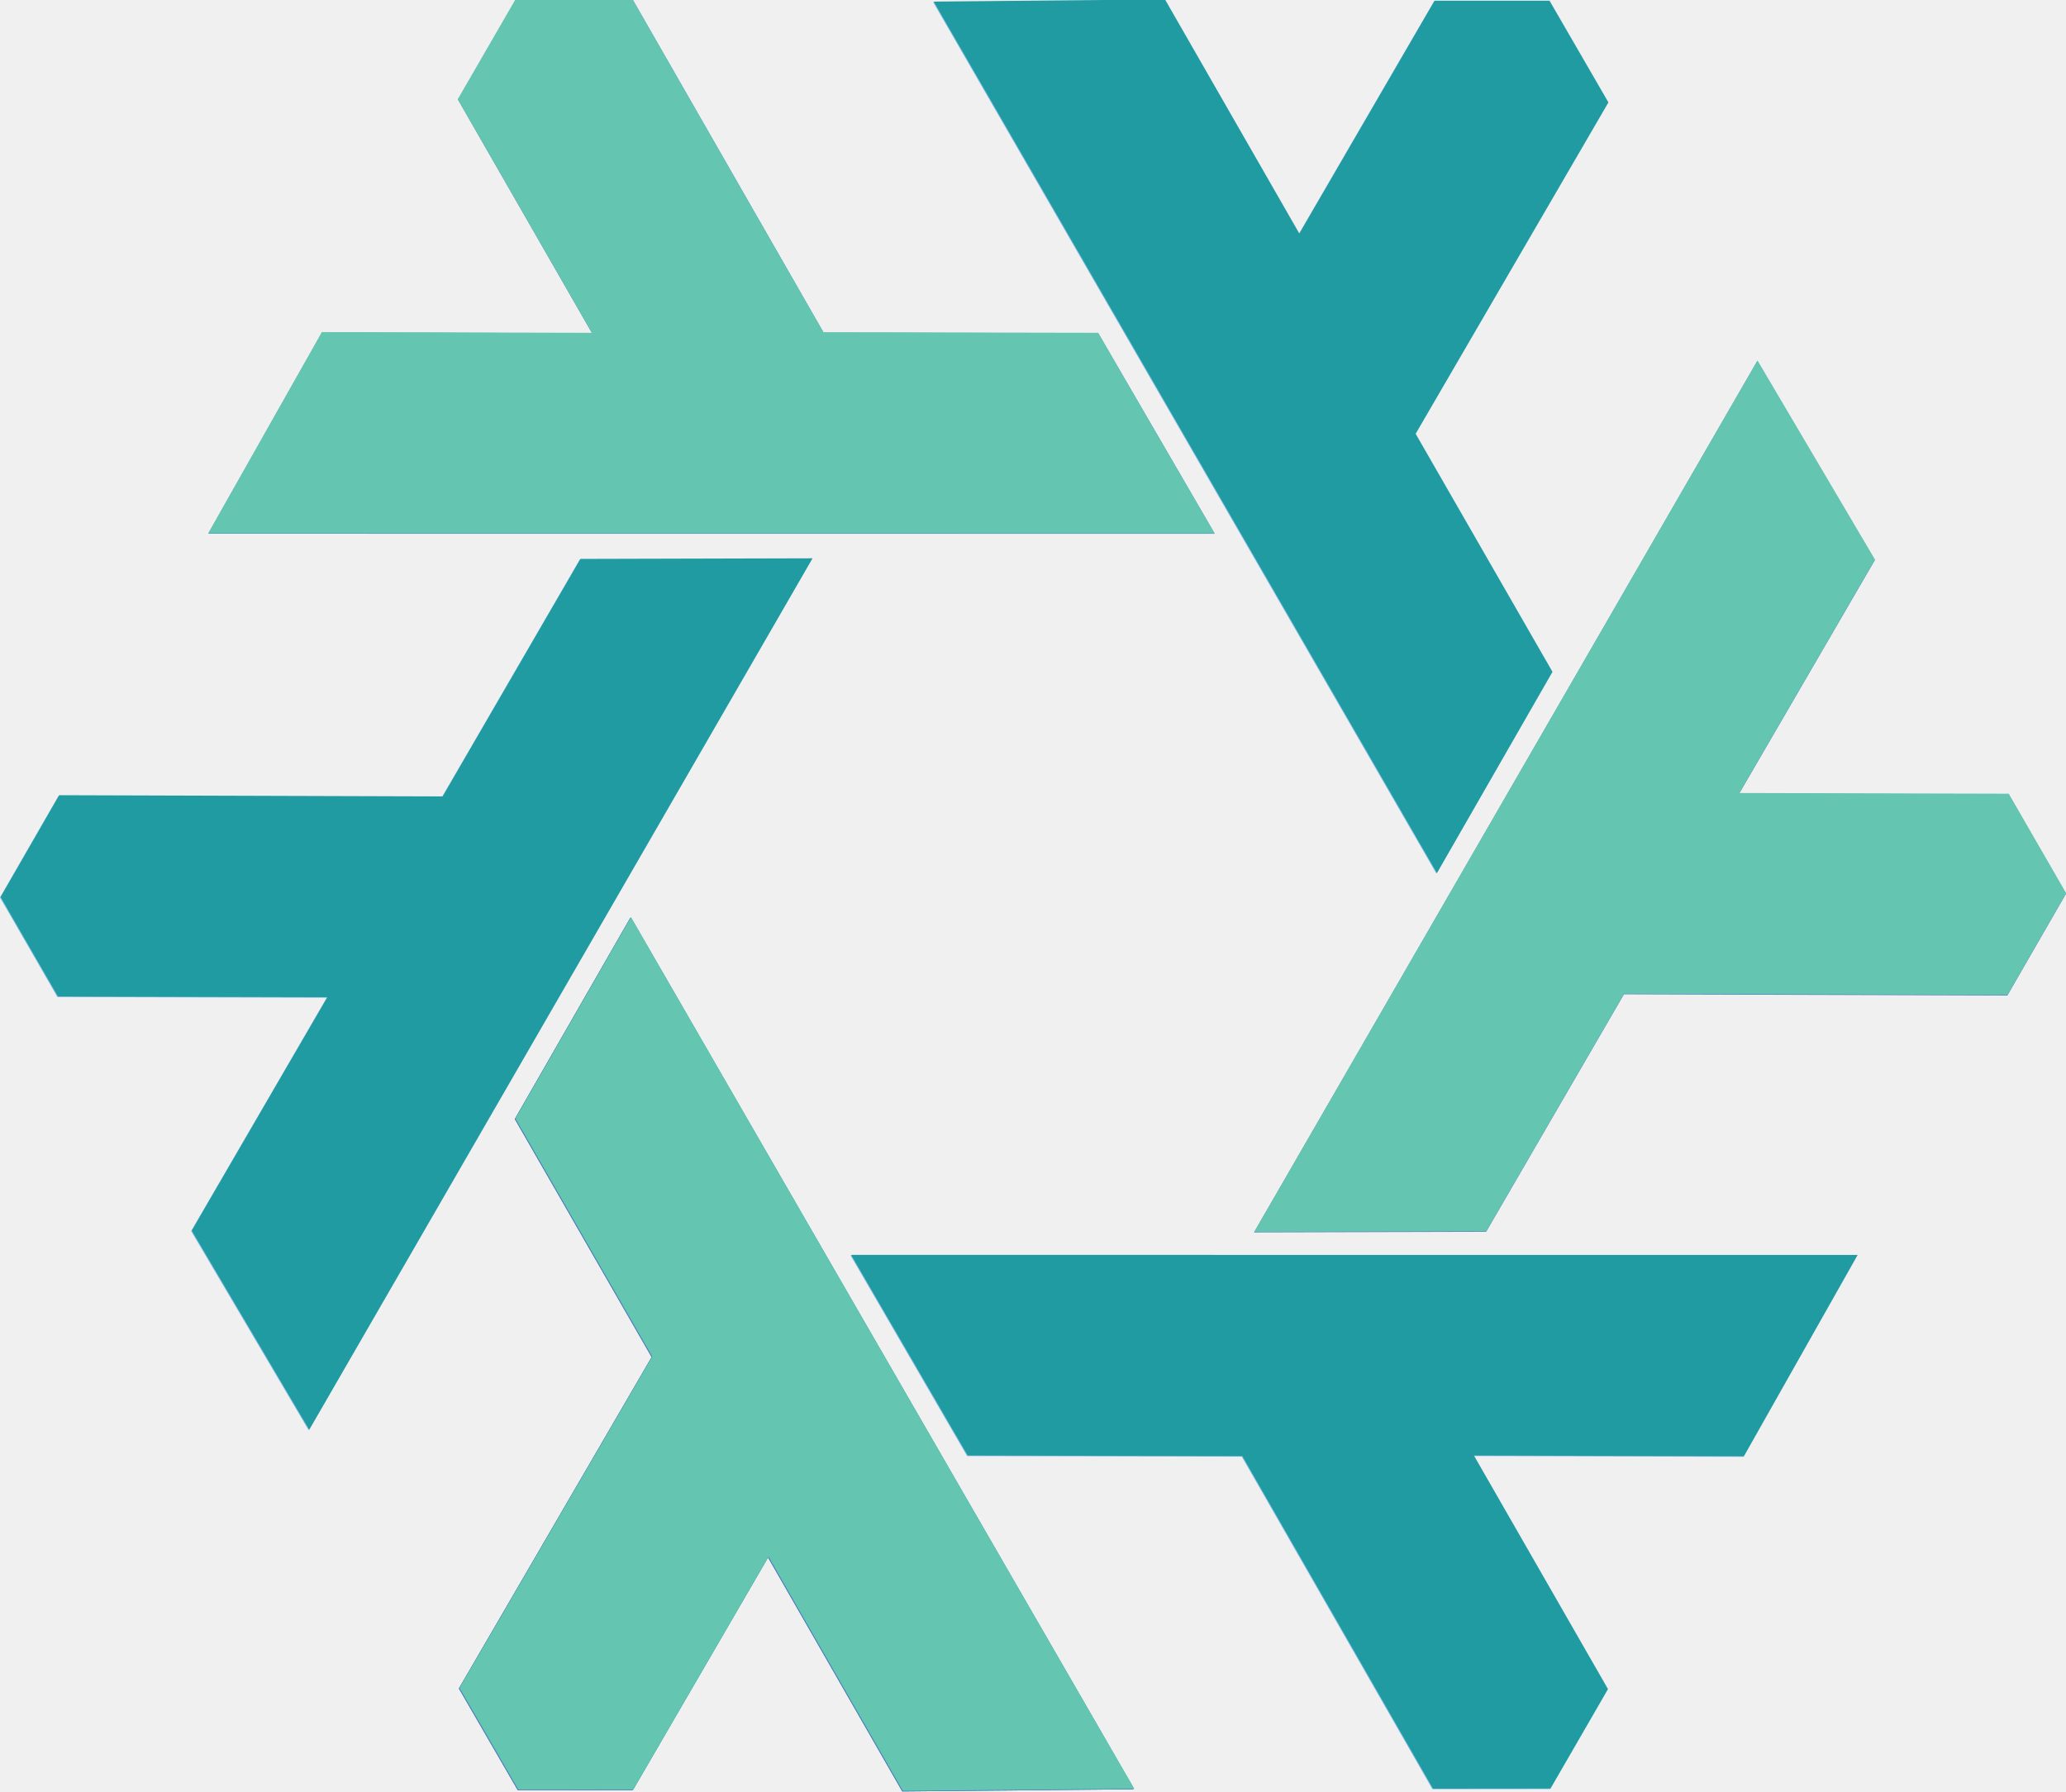
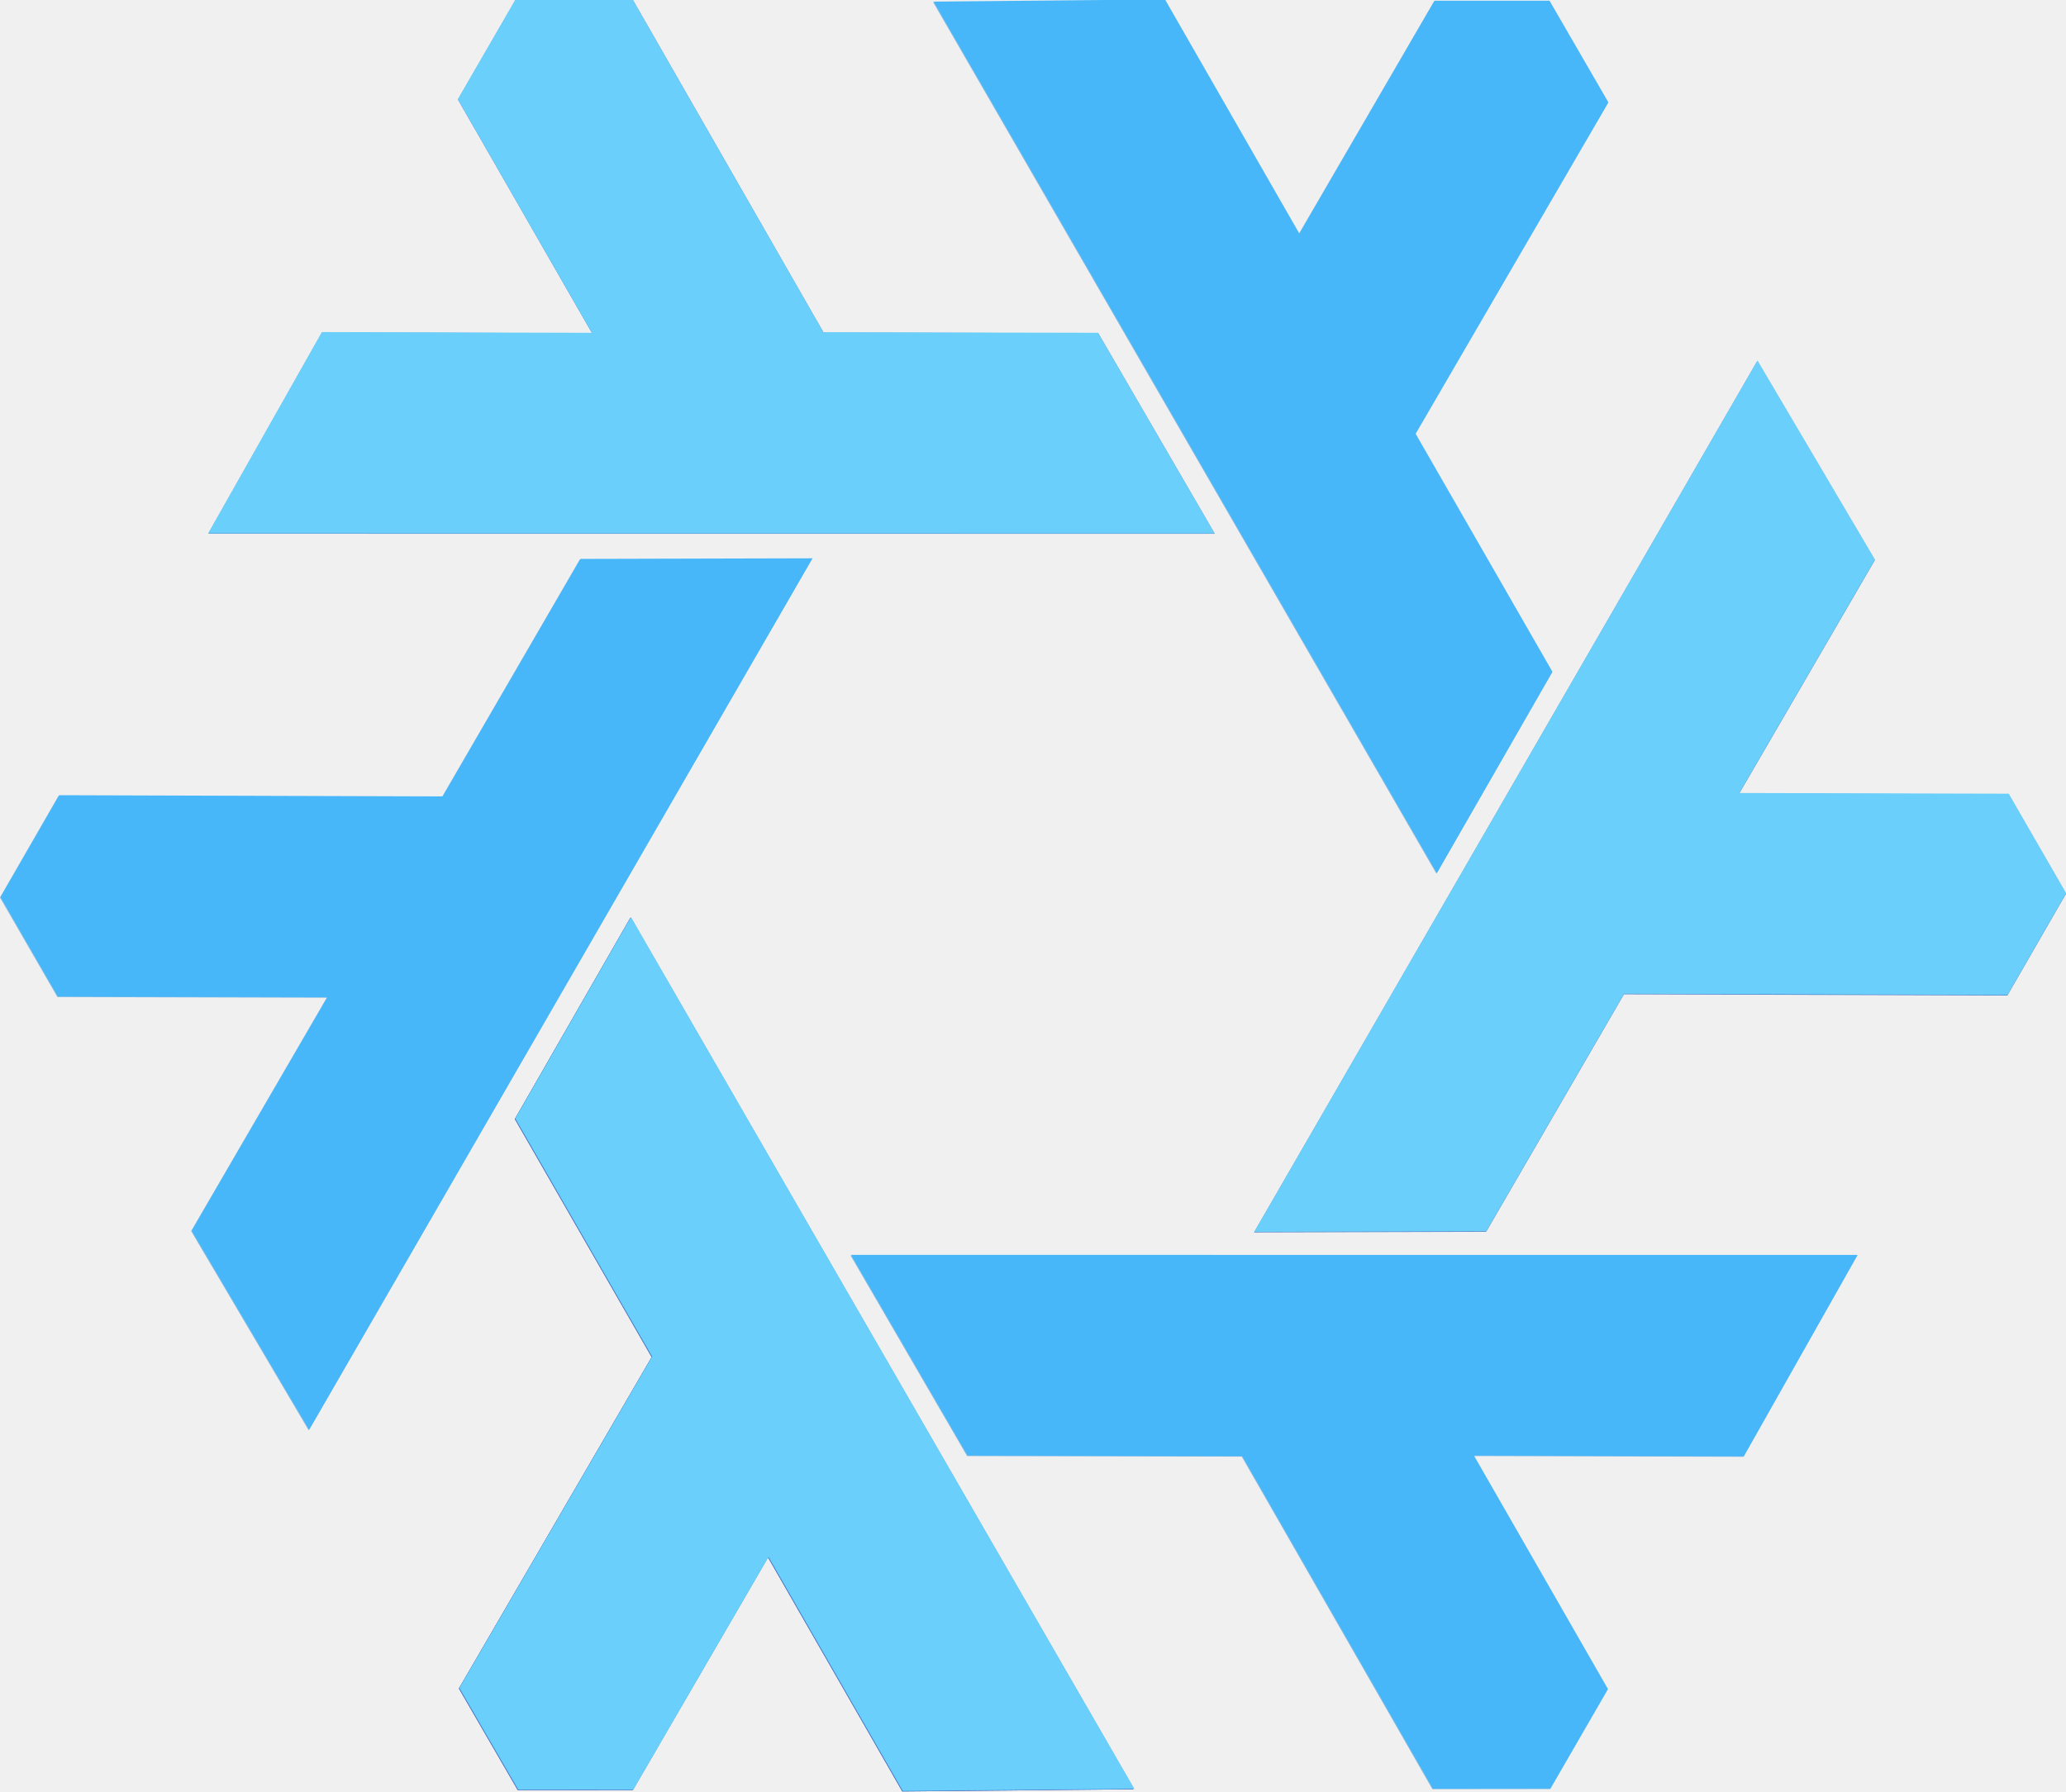
<svg xmlns="http://www.w3.org/2000/svg" xmlns:xlink="http://www.w3.org/1999/xlink" width="141.592mm" height="122.806mm" viewBox="0 0 501.704 435.14" id="svg2" version="1.1">
  <defs id="defs4">
    <linearGradient id="linearGradient5562">
-       <stop style="stop-color:#209BA2&#10;;stop-opacity:1" offset="0" id="stop5564" />
-       <stop id="stop5566" offset="0.243" style="stop-color:#209BA2&#10;;stop-opacity:1" />
-       <stop style="stop-color:#209BA2&#10;;stop-opacity:1" offset="1" id="stop5568" />
+       <stop style="stop-color:#48B7FA&#10;;stop-opacity:1" offset="0" id="stop5564" />
+       <stop id="stop5566" offset="0.243" style="stop-color:#48B7FA&#10;;stop-opacity:1" />
+       <stop style="stop-color:#48B7FA&#10;;stop-opacity:1" offset="1" id="stop5568" />
    </linearGradient>
    <linearGradient id="linearGradient5053">
-       <stop style="stop-color:#64C5B1&#10;;stop-opacity:1" offset="0" id="stop5055" />
-       <stop id="stop5057" offset="0.232" style="stop-color:#64C5B1&#10;;stop-opacity:1" />
-       <stop style="stop-color:#64C5B1&#10;;stop-opacity:1" offset="1" id="stop5059" />
+       <stop style="stop-color:#6ACFFA&#10;;stop-opacity:1" offset="0" id="stop5055" />
+       <stop id="stop5057" offset="0.232" style="stop-color:#6ACFFA&#10;;stop-opacity:1" />
+       <stop style="stop-color:#6ACFFA&#10;;stop-opacity:1" offset="1" id="stop5059" />
    </linearGradient>
    <linearGradient id="linearGradient5960">
      <stop id="stop5962" offset="0" style="stop-color:#637ddf;stop-opacity:1" />
      <stop style="stop-color:#649afa;stop-opacity:1" offset="0.232" id="stop5964" />
      <stop id="stop5966" offset="1" style="stop-color:#719efa;stop-opacity:1" />
    </linearGradient>
    <linearGradient id="linearGradient5867">
      <stop style="stop-color:#7363df;stop-opacity:1" offset="0" id="stop5869" />
      <stop id="stop5871" offset="0.232" style="stop-color:#6478fa;stop-opacity:1" />
      <stop style="stop-color:#719efa;stop-opacity:1" offset="1" id="stop5873" />
    </linearGradient>
    <linearGradient y2="515.971" x2="282.261" y1="338.624" x1="213.956" gradientTransform="translate(983.3608,601.3889)" gradientUnits="userSpaceOnUse" id="linearGradient5855" xlink:href="#linearGradient5960" />
    <linearGradient y2="515.971" x2="282.261" y1="338.624" x1="213.956" gradientTransform="translate(-197.7517,-337.1451)" gradientUnits="userSpaceOnUse" id="linearGradient5855-8" xlink:href="#linearGradient5867" />
    <linearGradient y2="247.582" x2="-702.753" y1="102.747" x1="-775.208" gradientTransform="translate(983.3608,601.3889)" gradientUnits="userSpaceOnUse" id="linearGradient4544" xlink:href="#linearGradient5960" />
    <clipPath id="clipPath4501" clipPathUnits="userSpaceOnUse">
      <circle r="241.066" cy="686.095" cx="335.14" id="circle4503" style="color:#000000;clip-rule:nonzero;display:inline;overflow:visible;visibility:visible;opacity:1;isolation:auto;mix-blend-mode:normal;color-interpolation:sRGB;color-interpolation-filters:linearRGB;solid-color:#000000;solid-opacity:1;fill:#adadad;fill-opacity:1;fill-rule:evenodd;stroke:none;stroke-width:3;stroke-linecap:butt;stroke-linejoin:round;stroke-miterlimit:4;stroke-dasharray:none;stroke-dashoffset:0;stroke-opacity:1;marker:none;color-rendering:auto;image-rendering:auto;shape-rendering:auto;text-rendering:auto;enable-background:accumulate" />
    </clipPath>
    <clipPath id="clipPath5410" clipPathUnits="userSpaceOnUse">
      <circle r="241.137" cy="340.99" cx="335.981" id="circle5412" style="color:#000000;clip-rule:nonzero;display:inline;overflow:visible;visibility:visible;opacity:1;isolation:auto;mix-blend-mode:normal;color-interpolation:sRGB;color-interpolation-filters:linearRGB;solid-color:#000000;solid-opacity:1;fill:#ffffff;fill-opacity:1;fill-rule:evenodd;stroke:none;stroke-width:3;stroke-linecap:butt;stroke-linejoin:round;stroke-miterlimit:4;stroke-dasharray:none;stroke-dashoffset:0;stroke-opacity:1;marker:none;color-rendering:auto;image-rendering:auto;shape-rendering:auto;text-rendering:auto;enable-background:accumulate" />
    </clipPath>
    <linearGradient xlink:href="#linearGradient5053" id="linearGradient5137" gradientUnits="userSpaceOnUse" gradientTransform="translate(864.5506,-2197.497)" x1="-584.199" y1="782.336" x2="-496.297" y2="937.714" />
    <linearGradient xlink:href="#linearGradient5053" id="linearGradient5147" gradientUnits="userSpaceOnUse" gradientTransform="translate(864.5506,-2197.497)" x1="-584.199" y1="782.336" x2="-496.297" y2="937.714" />
    <linearGradient xlink:href="#linearGradient5562" id="linearGradient5162" gradientUnits="userSpaceOnUse" gradientTransform="translate(70.50506,-1761.308)" x1="200.597" y1="351.411" x2="290.087" y2="506.188" />
    <linearGradient xlink:href="#linearGradient5562" id="linearGradient5172" gradientUnits="userSpaceOnUse" gradientTransform="translate(70.50506,-1761.308)" x1="200.597" y1="351.411" x2="290.087" y2="506.188" />
    <linearGradient xlink:href="#linearGradient5562" id="linearGradient5182" gradientUnits="userSpaceOnUse" gradientTransform="translate(70.50506,-1761.308)" x1="200.597" y1="351.411" x2="290.087" y2="506.188" />
    <linearGradient y2="506.188" x2="290.087" y1="351.411" x1="200.597" gradientTransform="translate(70.50506,-1761.308)" gradientUnits="userSpaceOnUse" id="linearGradient5201" xlink:href="#linearGradient5562" />
    <linearGradient y2="937.714" x2="-496.297" y1="782.336" x1="-584.199" gradientTransform="translate(864.5506,-2197.497)" gradientUnits="userSpaceOnUse" id="linearGradient5205" xlink:href="#linearGradient5053" />
    <linearGradient xlink:href="#linearGradient5562" id="linearGradient4328" gradientUnits="userSpaceOnUse" gradientTransform="translate(70.65034,-1055.151)" x1="200.597" y1="351.411" x2="290.087" y2="506.188" />
    <linearGradient xlink:href="#linearGradient5053" id="linearGradient4330" gradientUnits="userSpaceOnUse" gradientTransform="translate(864.6959,-1491.341)" x1="-584.199" y1="782.336" x2="-496.297" y2="937.714" />
  </defs>
  <g id="layer7" style="display:none" transform="translate(-23.75651,-24.84972)">
    <rect transform="translate(-132.5822,958.0402)" style="color:#000000;clip-rule:nonzero;display:inline;overflow:visible;visibility:visible;opacity:1;isolation:auto;mix-blend-mode:normal;color-interpolation:sRGB;color-interpolation-filters:linearRGB;solid-color:#000000;solid-opacity:1;fill:#ffffff;fill-opacity:1;fill-rule:evenodd;stroke:none;stroke-width:3;stroke-linecap:butt;stroke-linejoin:round;stroke-miterlimit:4;stroke-dasharray:none;stroke-dashoffset:0;stroke-opacity:1;marker:none;color-rendering:auto;image-rendering:auto;shape-rendering:auto;text-rendering:auto;enable-background:accumulate" id="rect5389" width="1543.428" height="483.744" x="132.582" y="-957.778" />
  </g>
  <g id="layer6" style="display:none" transform="translate(-156.3387,933.1905)">
    <rect y="-958.028" x="132.651" height="484.304" width="550.416" id="rect5379" style="color:#000000;clip-rule:nonzero;display:inline;overflow:visible;visibility:visible;opacity:1;isolation:auto;mix-blend-mode:normal;color-interpolation:sRGB;color-interpolation-filters:linearRGB;solid-color:#000000;solid-opacity:1;fill:#5c201e;fill-opacity:1;fill-rule:evenodd;stroke:none;stroke-width:3;stroke-linecap:butt;stroke-linejoin:round;stroke-miterlimit:4;stroke-dasharray:none;stroke-dashoffset:0;stroke-opacity:1;marker:none;color-rendering:auto;image-rendering:auto;shape-rendering:auto;text-rendering:auto;enable-background:accumulate" />
    <rect style="color:#000000;clip-rule:nonzero;display:inline;overflow:visible;visibility:visible;opacity:1;isolation:auto;mix-blend-mode:normal;color-interpolation:sRGB;color-interpolation-filters:linearRGB;solid-color:#000000;solid-opacity:1;fill:#c24a46;fill-opacity:1;fill-rule:evenodd;stroke:none;stroke-width:3;stroke-linecap:butt;stroke-linejoin:round;stroke-miterlimit:4;stroke-dasharray:none;stroke-dashoffset:0;stroke-opacity:1;marker:none;color-rendering:auto;image-rendering:auto;shape-rendering:auto;text-rendering:auto;enable-background:accumulate" id="rect5372" width="501.944" height="434.304" x="156.123" y="-933.028" />
    <rect style="color:#000000;clip-rule:nonzero;display:inline;overflow:visible;visibility:visible;opacity:1;isolation:auto;mix-blend-mode:normal;color-interpolation:sRGB;color-interpolation-filters:linearRGB;solid-color:#000000;solid-opacity:1;fill:#d98d8a;fill-opacity:1;fill-rule:evenodd;stroke:none;stroke-width:3;stroke-linecap:butt;stroke-linejoin:round;stroke-miterlimit:4;stroke-dasharray:none;stroke-dashoffset:0;stroke-opacity:1;marker:none;color-rendering:auto;image-rendering:auto;shape-rendering:auto;text-rendering:auto;enable-background:accumulate" id="rect5381" width="24.94" height="24.94" x="658.028" y="-958.04" />
  </g>
  <g id="layer1" style="display:inline" transform="translate(-156.3387,933.1905)">
    <path style="color:#000000;clip-rule:nonzero;display:inline;overflow:visible;visibility:visible;opacity:1;isolation:auto;mix-blend-mode:normal;color-interpolation:sRGB;color-interpolation-filters:linearRGB;solid-color:#000000;solid-opacity:1;fill:#5277c3;fill-opacity:1;fill-rule:evenodd;stroke:none;stroke-width:3;stroke-linecap:butt;stroke-linejoin:round;stroke-miterlimit:4;stroke-dasharray:none;stroke-dashoffset:0;stroke-opacity:1;color-rendering:auto;image-rendering:auto;shape-rendering:auto;text-rendering:auto;enable-background:accumulate" d="m 309.404,-710.252 122.197,211.675 -56.157,0.527 -32.624,-56.869 -32.856,56.565 -27.902,-0.011 -14.291,-24.69 46.81,-80.49 -33.229,-57.826 z" id="path4861" />
    <path style="color:#000000;clip-rule:nonzero;display:inline;overflow:visible;visibility:visible;opacity:1;isolation:auto;mix-blend-mode:normal;color-interpolation:sRGB;color-interpolation-filters:linearRGB;solid-color:#000000;solid-opacity:1;fill:#7ebae4;fill-opacity:1;fill-rule:evenodd;stroke:none;stroke-width:3;stroke-linecap:butt;stroke-linejoin:round;stroke-miterlimit:4;stroke-dasharray:none;stroke-dashoffset:0;stroke-opacity:1;color-rendering:auto;image-rendering:auto;shape-rendering:auto;text-rendering:auto;enable-background:accumulate" d="m 353.509,-797.443 -122.218,211.663 -28.535,-48.37 32.938,-56.688 -65.415,-0.172 -13.941,-24.17 14.236,-24.721 93.112,0.294 33.464,-57.69 z" id="use4863" />
    <path style="color:#000000;clip-rule:nonzero;display:inline;overflow:visible;visibility:visible;opacity:1;isolation:auto;mix-blend-mode:normal;color-interpolation:sRGB;color-interpolation-filters:linearRGB;solid-color:#000000;solid-opacity:1;fill:#7ebae4;fill-opacity:1;fill-rule:evenodd;stroke:none;stroke-width:3;stroke-linecap:butt;stroke-linejoin:round;stroke-miterlimit:4;stroke-dasharray:none;stroke-dashoffset:0;stroke-opacity:1;color-rendering:auto;image-rendering:auto;shape-rendering:auto;text-rendering:auto;enable-background:accumulate" d="m 362.885,-628.243 244.414,0.012 -27.622,48.897 -65.562,-0.182 32.559,56.737 -13.961,24.159 -28.527,0.032 -46.301,-80.784 -66.693,-0.135 z" id="use4865" />
    <path style="color:#000000;clip-rule:nonzero;display:inline;overflow:visible;visibility:visible;opacity:1;isolation:auto;mix-blend-mode:normal;color-interpolation:sRGB;color-interpolation-filters:linearRGB;solid-color:#000000;solid-opacity:1;fill:#7ebae4;fill-opacity:1;fill-rule:evenodd;stroke:none;stroke-width:3;stroke-linecap:butt;stroke-linejoin:round;stroke-miterlimit:4;stroke-dasharray:none;stroke-dashoffset:0;stroke-opacity:1;color-rendering:auto;image-rendering:auto;shape-rendering:auto;text-rendering:auto;enable-background:accumulate" d="m 505.143,-720.989 -122.197,-211.675 56.157,-0.527 32.624,56.869 32.856,-56.565 27.902,0.011 14.291,24.69 -46.81,80.49 33.229,57.826 z" id="use4867" />
    <path id="path4873" d="m 309.404,-710.252 122.197,211.675 -56.157,0.527 -32.624,-56.869 -32.856,56.565 -27.902,-0.011 -14.291,-24.69 46.81,-80.49 -33.229,-57.826 z" style="color:#000000;clip-rule:nonzero;display:inline;overflow:visible;visibility:visible;opacity:1;isolation:auto;mix-blend-mode:normal;color-interpolation:sRGB;color-interpolation-filters:linearRGB;solid-color:#000000;solid-opacity:1;fill:#5277c3;fill-opacity:1;fill-rule:evenodd;stroke:none;stroke-width:3;stroke-linecap:butt;stroke-linejoin:round;stroke-miterlimit:4;stroke-dasharray:none;stroke-dashoffset:0;stroke-opacity:1;color-rendering:auto;image-rendering:auto;shape-rendering:auto;text-rendering:auto;enable-background:accumulate" />
    <path id="use4875" d="m 451.336,-803.533 -244.414,-0.012 27.622,-48.897 65.562,0.182 -32.559,-56.737 13.961,-24.159 28.527,-0.032 46.301,80.784 66.693,0.135 z" style="color:#000000;clip-rule:nonzero;display:inline;overflow:visible;visibility:visible;opacity:1;isolation:auto;mix-blend-mode:normal;color-interpolation:sRGB;color-interpolation-filters:linearRGB;solid-color:#000000;solid-opacity:1;fill:#5277c3;fill-opacity:1;fill-rule:evenodd;stroke:none;stroke-width:3;stroke-linecap:butt;stroke-linejoin:round;stroke-miterlimit:4;stroke-dasharray:none;stroke-dashoffset:0;stroke-opacity:1;color-rendering:auto;image-rendering:auto;shape-rendering:auto;text-rendering:auto;enable-background:accumulate" />
    <path id="use4877" d="m 460.872,-633.842 122.218,-211.663 28.535,48.37 -32.938,56.688 65.415,0.172 13.941,24.17 -14.236,24.721 -93.112,-0.294 -33.464,57.69 z" style="color:#000000;clip-rule:nonzero;display:inline;overflow:visible;visibility:visible;opacity:1;isolation:auto;mix-blend-mode:normal;color-interpolation:sRGB;color-interpolation-filters:linearRGB;solid-color:#000000;solid-opacity:1;fill:#5277c3;fill-opacity:1;fill-rule:evenodd;stroke:none;stroke-width:3;stroke-linecap:butt;stroke-linejoin:round;stroke-miterlimit:4;stroke-dasharray:none;stroke-dashoffset:0;stroke-opacity:1;color-rendering:auto;image-rendering:auto;shape-rendering:auto;text-rendering:auto;enable-background:accumulate" />
    <g id="layer2" style="display:none" transform="translate(72.03904,-1799.448)">
      <path d="M 460.606,594.729 209.742,594.729 84.31,377.474 209.742,160.219 l 250.864,1e-5 125.432,217.255 z" id="path6032" style="color:#000000;display:inline;overflow:visible;visibility:visible;opacity:0.236;fill:#4e4d52;fill-opacity:1;fill-rule:nonzero;stroke:none;stroke-width:3;stroke-linecap:butt;stroke-linejoin:round;stroke-miterlimit:4;stroke-dasharray:none;stroke-dashoffset:0;stroke-opacity:1;marker:none;enable-background:accumulate" />
      <path transform="translate(0,-308.2677)" style="color:#000000;display:inline;overflow:visible;visibility:visible;opacity:1;fill:#4e4d52;fill-opacity:1;fill-rule:nonzero;stroke:none;stroke-width:3;stroke-linecap:butt;stroke-linejoin:round;stroke-miterlimit:4;stroke-dasharray:none;stroke-dashoffset:0;stroke-opacity:1;marker:none;enable-background:accumulate" id="path5875" d="m 385.592,773.067 -100.835,0 -50.417,-87.326 50.417,-87.326 100.835,10e-6 50.417,87.326 z" />
      <path transform="translate(0,-308.2677)" id="path5851" d="m 1216.559,938.534 123.055,228.14 -42.681,-1.262 -43.482,-79.772 -39.651,80.327 -32.688,-19.798 53.474,-100.285 -37.116,-73.89 z" style="fill:url(#linearGradient5855);fill-opacity:1;fill-rule:evenodd;stroke:none;stroke-width:3;stroke-linecap:butt;stroke-linejoin:round;stroke-miterlimit:4;stroke-dasharray:none;stroke-opacity:1" />
      <rect style="color:#000000;clip-rule:nonzero;display:inline;overflow:visible;visibility:visible;opacity:0.415;isolation:auto;mix-blend-mode:normal;color-interpolation:sRGB;color-interpolation-filters:linearRGB;solid-color:#000000;solid-opacity:1;fill:#c53a3a;fill-opacity:1;fill-rule:nonzero;stroke:none;stroke-width:3;stroke-linecap:butt;stroke-linejoin:round;stroke-miterlimit:4;stroke-dasharray:none;stroke-dashoffset:0;stroke-opacity:1;marker:none;color-rendering:auto;image-rendering:auto;shape-rendering:auto;text-rendering:auto;enable-background:accumulate" id="rect5884" width="48.835" height="226.229" x="-34.742" y="446.171" transform="rotate(-30)" />
      <path transform="translate(0,-308.2677)" style="color:#000000;clip-rule:nonzero;display:inline;overflow:visible;visibility:visible;opacity:0.509;isolation:auto;mix-blend-mode:normal;color-interpolation:sRGB;color-interpolation-filters:linearRGB;solid-color:#000000;solid-opacity:1;fill:#000000;fill-opacity:1;fill-rule:evenodd;stroke:none;stroke-width:3;stroke-linecap:butt;stroke-linejoin:round;stroke-miterlimit:4;stroke-dasharray:none;stroke-dashoffset:0;stroke-opacity:1;marker:none;color-rendering:auto;image-rendering:auto;shape-rendering:auto;text-rendering:auto;enable-background:accumulate" id="path3428" d="m 251.986,878.638 -14.024,24.291 h -28.049 l -14.024,-24.291 14.024,-24.291 h 28.049 z" />
      <use x="0" y="0" xlink:href="#rect5884" id="use4252" transform="rotate(60,268.2979,489.4515)" width="100%" height="100%" />
      <rect style="color:#000000;clip-rule:nonzero;display:inline;overflow:visible;visibility:visible;opacity:1;isolation:auto;mix-blend-mode:normal;color-interpolation:sRGB;color-interpolation-filters:linearRGB;solid-color:#000000;solid-opacity:1;fill:#000000;fill-opacity:0.651;fill-rule:evenodd;stroke:none;stroke-width:1px;stroke-linecap:butt;stroke-linejoin:miter;stroke-miterlimit:4;stroke-dasharray:none;stroke-dashoffset:0;stroke-opacity:1;marker:none;color-rendering:auto;image-rendering:auto;shape-rendering:auto;text-rendering:auto;enable-background:accumulate" id="rect4254" width="5.395" height="115.126" x="545.71" y="467.07" transform="rotate(30,575.2354,-154.1339)" />
    </g>
  </g>
  <g id="layer3" style="display:inline;opacity:1" transform="translate(-156.3387,933.1905)">
    <path id="path3336-6" d="m 309.549,-710.388 122.197,211.675 -56.157,0.527 -32.624,-56.869 -32.856,56.565 -27.902,-0.011 -14.291,-24.69 46.81,-80.49 -33.229,-57.826 z" style="opacity:1;fill:url(#linearGradient4328);fill-opacity:1;fill-rule:evenodd;stroke:none;stroke-width:3;stroke-linecap:butt;stroke-linejoin:round;stroke-miterlimit:4;stroke-dasharray:none;stroke-opacity:1" />
    <use height="100%" width="100%" transform="rotate(60,407.1116,-715.7872)" id="use3439-6" xlink:href="#path3336-6" y="0" x="0" />
    <use height="100%" width="100%" transform="rotate(-60,407.3118,-715.7002)" id="use3445-0" xlink:href="#path3336-6" y="0" x="0" />
    <use height="100%" width="100%" transform="rotate(180,407.4187,-715.7565)" id="use3449-5" xlink:href="#path3336-6" y="0" x="0" />
    <path style="color:#000000;clip-rule:nonzero;display:inline;overflow:visible;visibility:visible;opacity:1;isolation:auto;mix-blend-mode:normal;color-interpolation:sRGB;color-interpolation-filters:linearRGB;solid-color:#000000;solid-opacity:1;fill:url(#linearGradient4330);fill-opacity:1;fill-rule:evenodd;stroke:none;stroke-width:3;stroke-linecap:butt;stroke-linejoin:round;stroke-miterlimit:4;stroke-dasharray:none;stroke-dashoffset:0;stroke-opacity:1;color-rendering:auto;image-rendering:auto;shape-rendering:auto;text-rendering:auto;enable-background:accumulate" d="m 309.549,-710.388 122.197,211.675 -56.157,0.527 -32.624,-56.869 -32.856,56.565 -27.902,-0.011 -14.291,-24.69 46.81,-80.49 -33.229,-57.826 z" id="path4260-0" />
    <use height="100%" width="100%" transform="rotate(120,407.3392,-716.0836)" id="use4354-5" xlink:href="#path4260-0" y="0" x="0" style="display:inline" />
    <use height="100%" width="100%" transform="rotate(-120,407.2882,-715.87)" id="use4362-2" xlink:href="#path4260-0" y="0" x="0" style="display:inline" />
  </g>
</svg>
